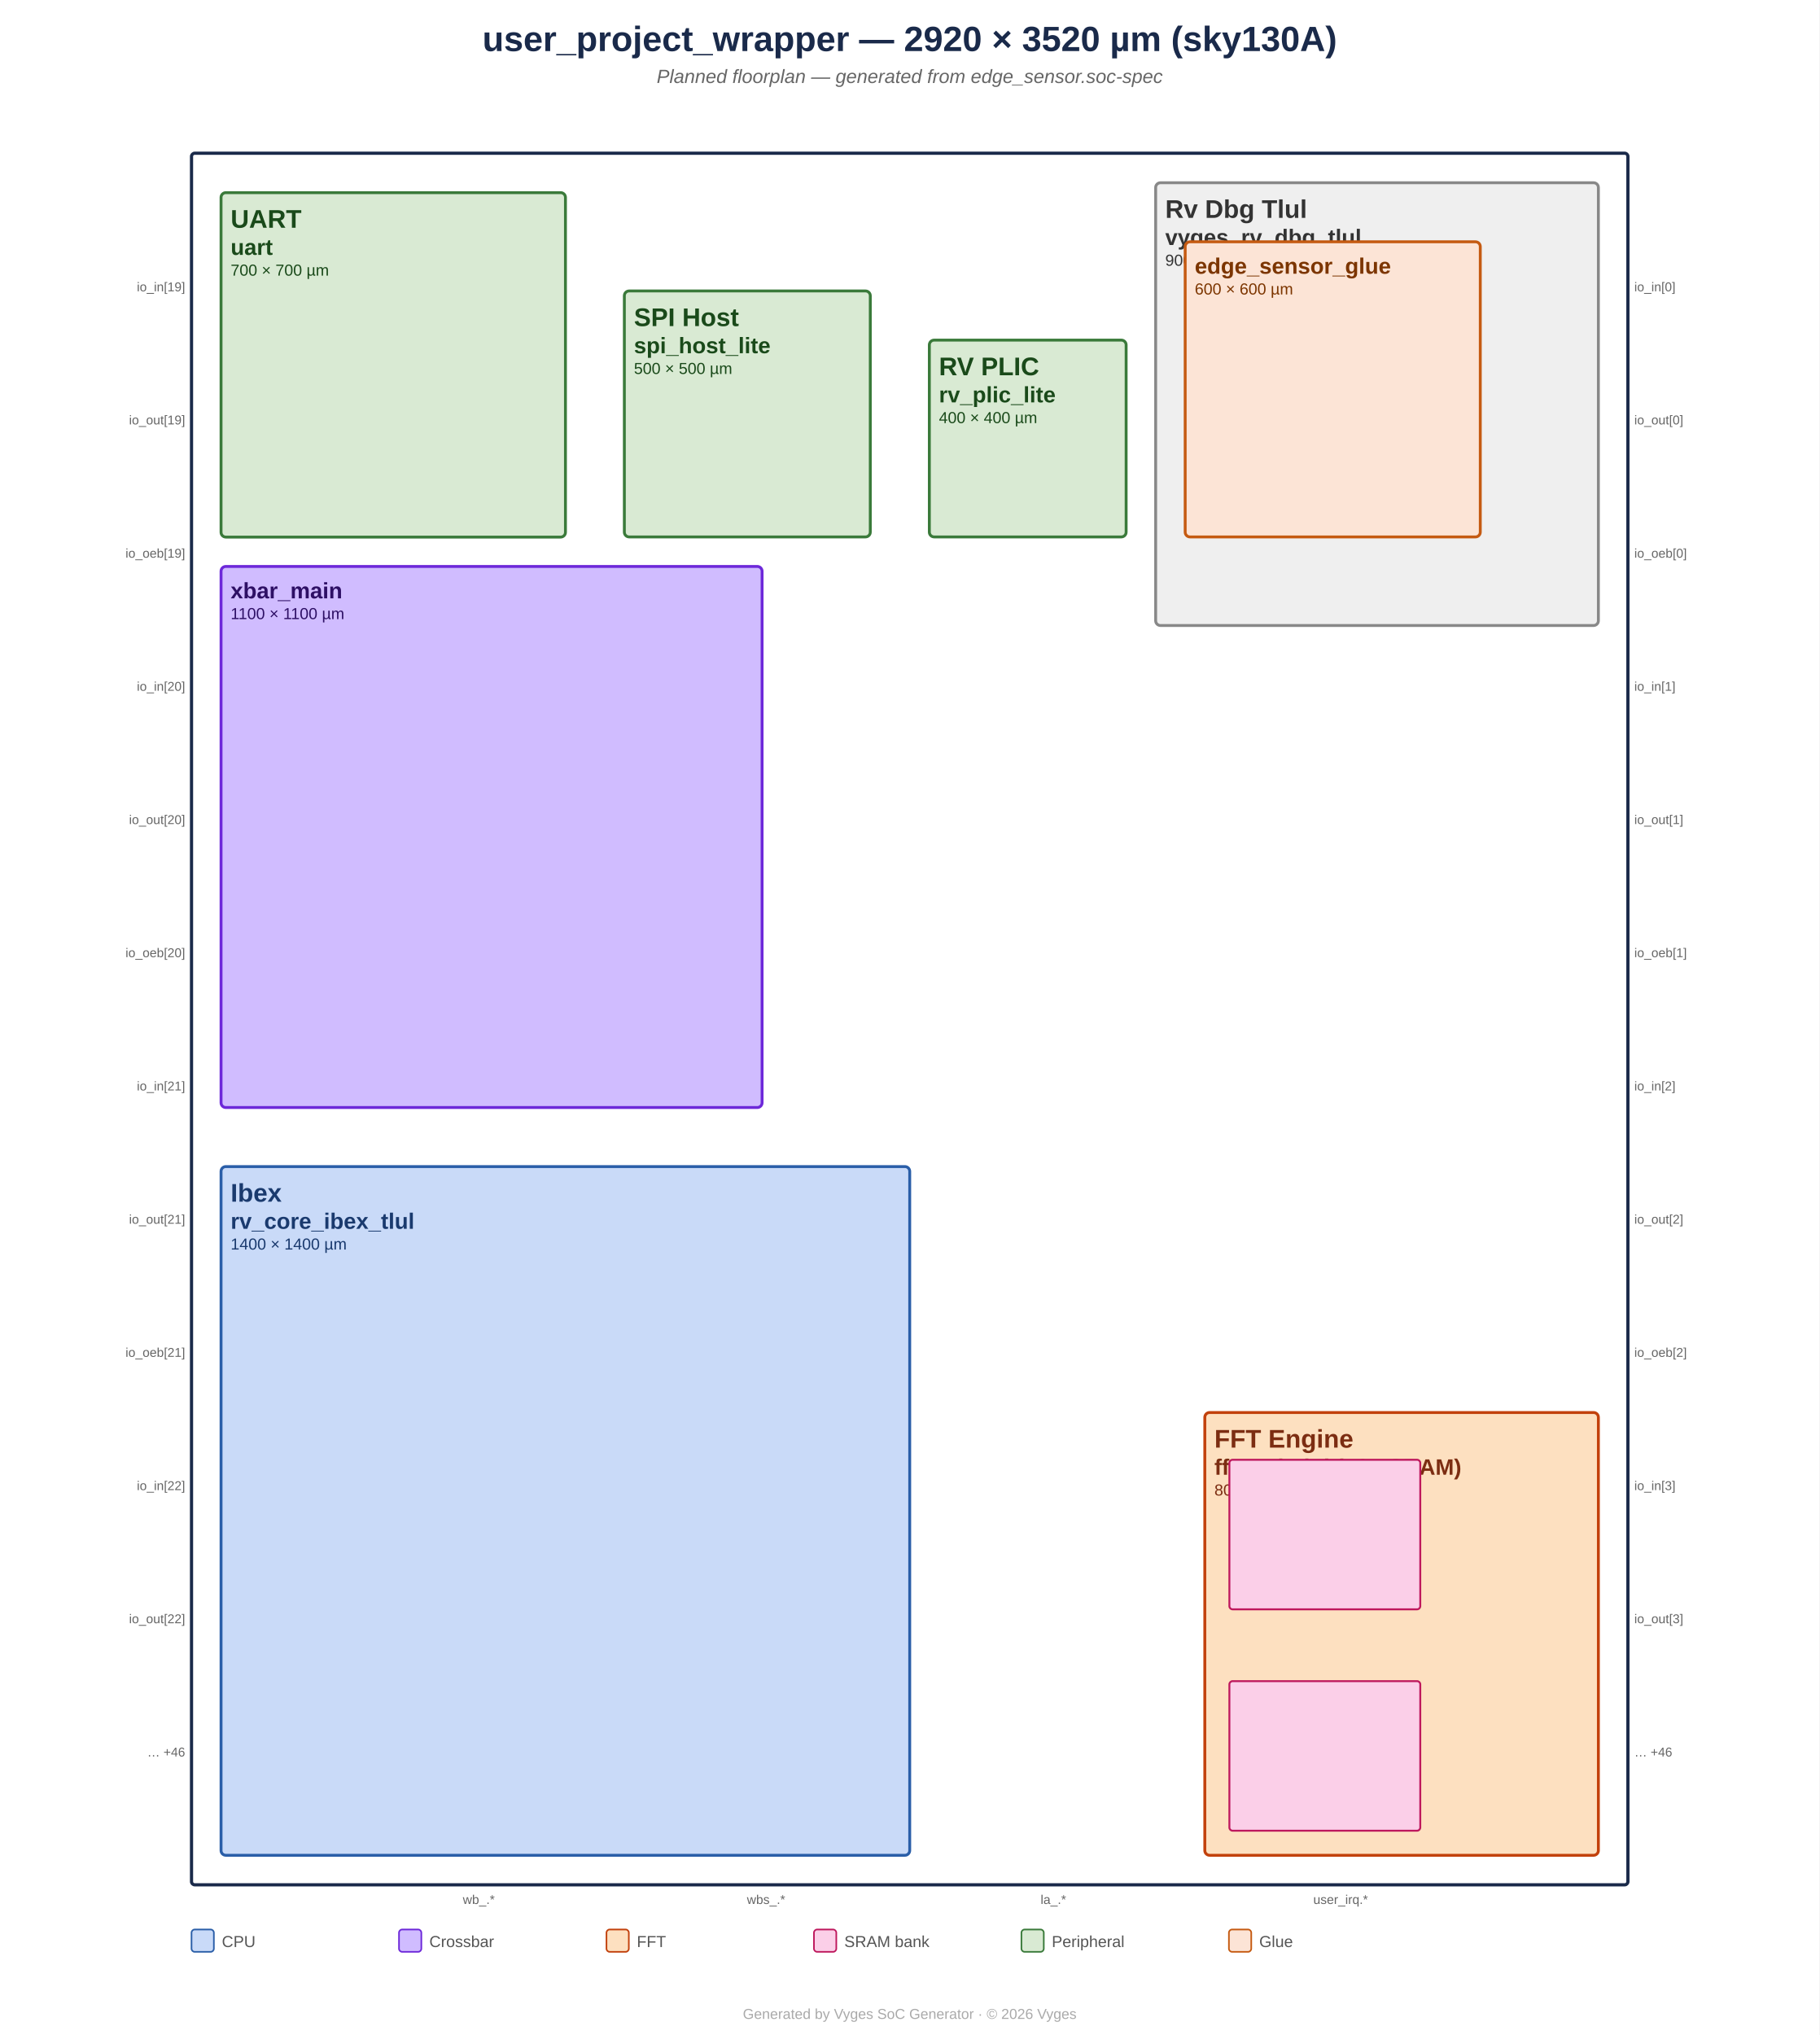
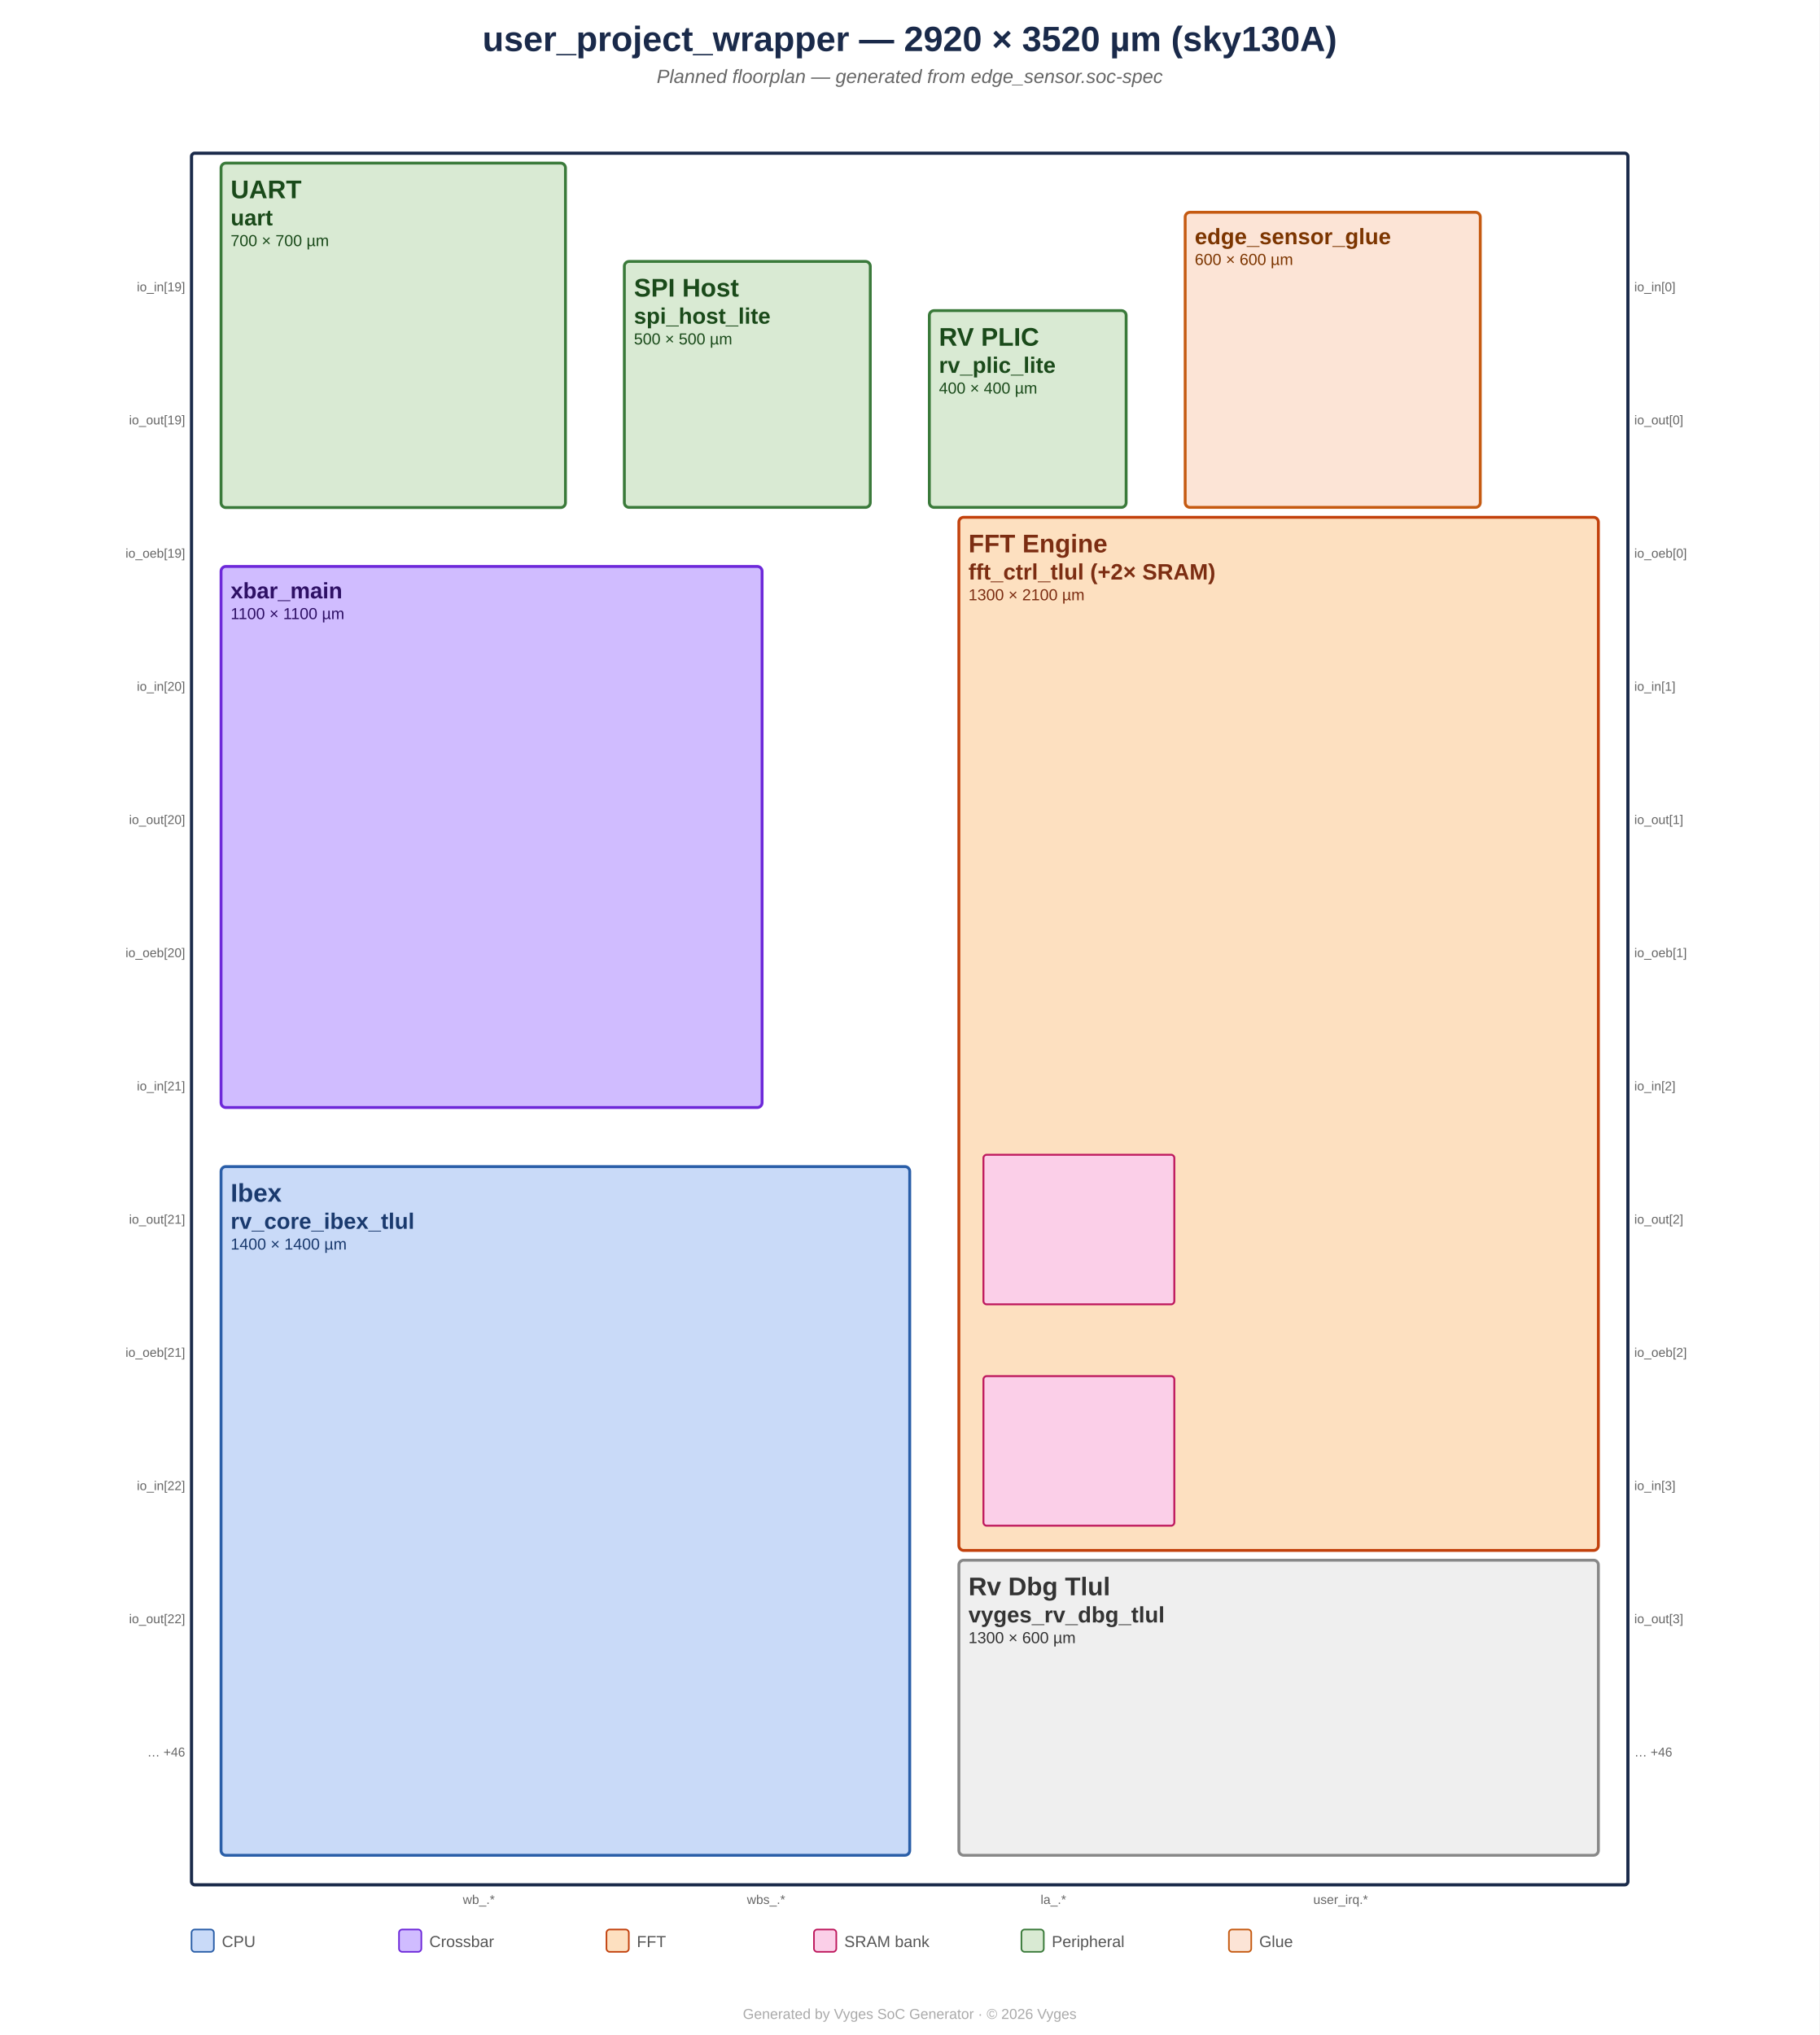
<svg xmlns="http://www.w3.org/2000/svg" width="1140" height="1275" viewBox="0 0 1140 1275">
  <rect width="100%" height="100%" fill="#ffffff" />
  <text x="570.0" y="32.0" text-anchor="middle" style="font-size:22px;font-family:system-ui,-apple-system,'Segoe UI',Arial,sans-serif;fill:#1a2a4a;font-weight:bold">user_project_wrapper  —  2920 × 3520 µm  (sky130A)</text>
  <text x="570.0" y="52.0" text-anchor="middle" style="font-size:12px;font-family:system-ui,-apple-system,'Segoe UI',Arial,sans-serif;fill:#666666;font-weight:normal;font-style:italic">Planned floorplan — generated from edge_sensor.soc-spec</text>
  <rect x="120.0" y="96.0" width="900.0" height="1084.9" rx="2" fill="#ffffff" stroke="#1a2a4a" stroke-width="2.0" />
+   <rect x="600.8" y="324.1" width="400.7" height="647.3" rx="3" fill="#fde0c0" stroke="#c2410c" stroke-width="1.8" />
+   <text x="606.8" y="346.1" text-anchor="start" style="font-size:16px;font-family:system-ui,-apple-system,'Segoe UI',Arial,sans-serif;fill:#7c2d12;font-weight:bold">FFT Engine</text>
+   <text x="606.8" y="363.1" text-anchor="start" style="font-size:14px;font-family:system-ui,-apple-system,'Segoe UI',Arial,sans-serif;fill:#7c2d12;font-weight:bold">fft_ctrl_tlul  (+2× SRAM)</text>
+   <text x="606.8" y="376.1" text-anchor="start" style="font-size:10px;font-family:system-ui,-apple-system,'Segoe UI',Arial,sans-serif;fill:#7c2d12;font-weight:normal">1300 × 2100 µm</text>
+   <rect x="616.2" y="862.2" width="119.6" height="93.7" rx="2" fill="#fbcfe8" stroke="#be185d" stroke-width="1.2" />
+   <rect x="616.2" y="723.5" width="119.6" height="93.7" rx="2" fill="#fbcfe8" stroke="#be185d" stroke-width="1.2" />
  <rect x="138.5" y="730.9" width="431.5" height="431.5" rx="3" fill="#c9daf8" stroke="#2a5ea8" stroke-width="1.8" />
  <text x="144.5" y="752.9" text-anchor="start" style="font-size:16px;font-family:system-ui,-apple-system,'Segoe UI',Arial,sans-serif;fill:#1a3a6e;font-weight:bold">Ibex</text>
  <text x="144.5" y="769.9" text-anchor="start" style="font-size:14px;font-family:system-ui,-apple-system,'Segoe UI',Arial,sans-serif;fill:#1a3a6e;font-weight:bold">rv_core_ibex_tlul</text>
  <text x="144.5" y="782.9" text-anchor="start" style="font-size:10px;font-family:system-ui,-apple-system,'Segoe UI',Arial,sans-serif;fill:#1a3a6e;font-weight:normal">1400 × 1400 µm</text>
  <rect x="138.5" y="354.9" width="339.0" height="339.0" rx="3" fill="#d0bcff" stroke="#6d28d9" stroke-width="1.8" />
  <text x="144.5" y="374.9" text-anchor="start" style="font-size:14px;font-family:system-ui,-apple-system,'Segoe UI',Arial,sans-serif;fill:#2e1065;font-weight:bold">xbar_main</text>
  <text x="144.5" y="387.9" text-anchor="start" style="font-size:10px;font-family:system-ui,-apple-system,'Segoe UI',Arial,sans-serif;fill:#2e1065;font-weight:normal">1100 × 1100 µm</text>
-   <rect x="724.1" y="114.5" width="277.4" height="277.4" rx="3" fill="#efefef" stroke="#888888" stroke-width="1.8" />
-   <text x="730.1" y="136.5" text-anchor="start" style="font-size:16px;font-family:system-ui,-apple-system,'Segoe UI',Arial,sans-serif;fill:#333333;font-weight:bold">Rv Dbg Tlul</text>
-   <text x="730.1" y="153.5" text-anchor="start" style="font-size:14px;font-family:system-ui,-apple-system,'Segoe UI',Arial,sans-serif;fill:#333333;font-weight:bold">vyges_rv_dbg_tlul</text>
-   <text x="730.1" y="166.5" text-anchor="start" style="font-size:10px;font-family:system-ui,-apple-system,'Segoe UI',Arial,sans-serif;fill:#333333;font-weight:normal">900 × 900 µm</text>
-   <rect x="754.9" y="885.0" width="246.6" height="277.4" rx="3" fill="#fde0c0" stroke="#c2410c" stroke-width="1.8" />
-   <text x="760.9" y="907.0" text-anchor="start" style="font-size:16px;font-family:system-ui,-apple-system,'Segoe UI',Arial,sans-serif;fill:#7c2d12;font-weight:bold">FFT Engine</text>
-   <text x="760.9" y="924.0" text-anchor="start" style="font-size:14px;font-family:system-ui,-apple-system,'Segoe UI',Arial,sans-serif;fill:#7c2d12;font-weight:bold">fft_ctrl_tlul  (+2× SRAM)</text>
-   <text x="760.9" y="937.0" text-anchor="start" style="font-size:10px;font-family:system-ui,-apple-system,'Segoe UI',Arial,sans-serif;fill:#7c2d12;font-weight:normal">800 × 900 µm</text>
-   <rect x="770.3" y="1053.3" width="119.6" height="93.7" rx="2" fill="#fbcfe8" stroke="#be185d" stroke-width="1.2" />
-   <rect x="770.3" y="914.6" width="119.6" height="93.7" rx="2" fill="#fbcfe8" stroke="#be185d" stroke-width="1.2" />
-   <rect x="138.5" y="120.7" width="215.8" height="215.8" rx="3" fill="#d9ead3" stroke="#3a7a3a" stroke-width="1.8" />
-   <text x="144.5" y="142.7" text-anchor="start" style="font-size:16px;font-family:system-ui,-apple-system,'Segoe UI',Arial,sans-serif;fill:#1a4a1a;font-weight:bold">UART</text>
-   <text x="144.5" y="159.7" text-anchor="start" style="font-size:14px;font-family:system-ui,-apple-system,'Segoe UI',Arial,sans-serif;fill:#1a4a1a;font-weight:bold">uart</text>
-   <text x="144.5" y="172.7" text-anchor="start" style="font-size:10px;font-family:system-ui,-apple-system,'Segoe UI',Arial,sans-serif;fill:#1a4a1a;font-weight:normal">700 × 700 µm</text>
-   <rect x="742.6" y="151.5" width="184.9" height="184.9" rx="3" fill="#fce4d6" stroke="#c55a11" stroke-width="1.8" />
-   <text x="748.6" y="171.5" text-anchor="start" style="font-size:14px;font-family:system-ui,-apple-system,'Segoe UI',Arial,sans-serif;fill:#7c3500;font-weight:bold">edge_sensor_glue</text>
-   <text x="748.6" y="184.5" text-anchor="start" style="font-size:10px;font-family:system-ui,-apple-system,'Segoe UI',Arial,sans-serif;fill:#7c3500;font-weight:normal">600 × 600 µm</text>
-   <rect x="391.2" y="182.3" width="154.1" height="154.1" rx="3" fill="#d9ead3" stroke="#3a7a3a" stroke-width="1.8" />
-   <text x="397.2" y="204.3" text-anchor="start" style="font-size:16px;font-family:system-ui,-apple-system,'Segoe UI',Arial,sans-serif;fill:#1a4a1a;font-weight:bold">SPI Host</text>
-   <text x="397.2" y="221.3" text-anchor="start" style="font-size:14px;font-family:system-ui,-apple-system,'Segoe UI',Arial,sans-serif;fill:#1a4a1a;font-weight:bold">spi_host_lite</text>
-   <text x="397.2" y="234.3" text-anchor="start" style="font-size:10px;font-family:system-ui,-apple-system,'Segoe UI',Arial,sans-serif;fill:#1a4a1a;font-weight:normal">500 × 500 µm</text>
-   <rect x="582.3" y="213.1" width="123.3" height="123.3" rx="3" fill="#d9ead3" stroke="#3a7a3a" stroke-width="1.8" />
-   <text x="588.3" y="235.1" text-anchor="start" style="font-size:16px;font-family:system-ui,-apple-system,'Segoe UI',Arial,sans-serif;fill:#1a4a1a;font-weight:bold">RV PLIC</text>
-   <text x="588.3" y="252.1" text-anchor="start" style="font-size:14px;font-family:system-ui,-apple-system,'Segoe UI',Arial,sans-serif;fill:#1a4a1a;font-weight:bold">rv_plic_lite</text>
-   <text x="588.3" y="265.1" text-anchor="start" style="font-size:10px;font-family:system-ui,-apple-system,'Segoe UI',Arial,sans-serif;fill:#1a4a1a;font-weight:normal">400 × 400 µm</text>
+   <rect x="600.8" y="977.5" width="400.7" height="184.9" rx="3" fill="#efefef" stroke="#888888" stroke-width="1.8" />
+   <text x="606.8" y="999.5" text-anchor="start" style="font-size:16px;font-family:system-ui,-apple-system,'Segoe UI',Arial,sans-serif;fill:#333333;font-weight:bold">Rv Dbg Tlul</text>
+   <text x="606.8" y="1016.5" text-anchor="start" style="font-size:14px;font-family:system-ui,-apple-system,'Segoe UI',Arial,sans-serif;fill:#333333;font-weight:bold">vyges_rv_dbg_tlul</text>
+   <text x="606.8" y="1029.5" text-anchor="start" style="font-size:10px;font-family:system-ui,-apple-system,'Segoe UI',Arial,sans-serif;fill:#333333;font-weight:normal">1300 × 600 µm</text>
+   <rect x="138.5" y="102.2" width="215.8" height="215.8" rx="3" fill="#d9ead3" stroke="#3a7a3a" stroke-width="1.8" />
+   <text x="144.5" y="124.2" text-anchor="start" style="font-size:16px;font-family:system-ui,-apple-system,'Segoe UI',Arial,sans-serif;fill:#1a4a1a;font-weight:bold">UART</text>
+   <text x="144.5" y="141.2" text-anchor="start" style="font-size:14px;font-family:system-ui,-apple-system,'Segoe UI',Arial,sans-serif;fill:#1a4a1a;font-weight:bold">uart</text>
+   <text x="144.5" y="154.2" text-anchor="start" style="font-size:10px;font-family:system-ui,-apple-system,'Segoe UI',Arial,sans-serif;fill:#1a4a1a;font-weight:normal">700 × 700 µm</text>
+   <rect x="742.6" y="133.0" width="184.9" height="184.9" rx="3" fill="#fce4d6" stroke="#c55a11" stroke-width="1.8" />
+   <text x="748.6" y="153.0" text-anchor="start" style="font-size:14px;font-family:system-ui,-apple-system,'Segoe UI',Arial,sans-serif;fill:#7c3500;font-weight:bold">edge_sensor_glue</text>
+   <text x="748.6" y="166.0" text-anchor="start" style="font-size:10px;font-family:system-ui,-apple-system,'Segoe UI',Arial,sans-serif;fill:#7c3500;font-weight:normal">600 × 600 µm</text>
+   <rect x="391.2" y="163.8" width="154.1" height="154.1" rx="3" fill="#d9ead3" stroke="#3a7a3a" stroke-width="1.8" />
+   <text x="397.2" y="185.8" text-anchor="start" style="font-size:16px;font-family:system-ui,-apple-system,'Segoe UI',Arial,sans-serif;fill:#1a4a1a;font-weight:bold">SPI Host</text>
+   <text x="397.2" y="202.8" text-anchor="start" style="font-size:14px;font-family:system-ui,-apple-system,'Segoe UI',Arial,sans-serif;fill:#1a4a1a;font-weight:bold">spi_host_lite</text>
+   <text x="397.2" y="215.8" text-anchor="start" style="font-size:10px;font-family:system-ui,-apple-system,'Segoe UI',Arial,sans-serif;fill:#1a4a1a;font-weight:normal">500 × 500 µm</text>
+   <rect x="582.3" y="194.6" width="123.3" height="123.3" rx="3" fill="#d9ead3" stroke="#3a7a3a" stroke-width="1.8" />
+   <text x="588.3" y="216.6" text-anchor="start" style="font-size:16px;font-family:system-ui,-apple-system,'Segoe UI',Arial,sans-serif;fill:#1a4a1a;font-weight:bold">RV PLIC</text>
+   <text x="588.3" y="233.6" text-anchor="start" style="font-size:14px;font-family:system-ui,-apple-system,'Segoe UI',Arial,sans-serif;fill:#1a4a1a;font-weight:bold">rv_plic_lite</text>
+   <text x="588.3" y="246.6" text-anchor="start" style="font-size:10px;font-family:system-ui,-apple-system,'Segoe UI',Arial,sans-serif;fill:#1a4a1a;font-weight:normal">400 × 400 µm</text>
  <text x="300.0" y="1192.9" text-anchor="middle" style="font-size:8px;font-family:system-ui,-apple-system,'Segoe UI',Arial,sans-serif;fill:#666666;font-weight:normal">wb_.*</text>
  <text x="480.0" y="1192.9" text-anchor="middle" style="font-size:8px;font-family:system-ui,-apple-system,'Segoe UI',Arial,sans-serif;fill:#666666;font-weight:normal">wbs_.*</text>
  <text x="660.0" y="1192.9" text-anchor="middle" style="font-size:8px;font-family:system-ui,-apple-system,'Segoe UI',Arial,sans-serif;fill:#666666;font-weight:normal">la_.*</text>
  <text x="840.0" y="1192.9" text-anchor="middle" style="font-size:8px;font-family:system-ui,-apple-system,'Segoe UI',Arial,sans-serif;fill:#666666;font-weight:normal">user_irq.*</text>
  <text x="1024.0" y="182.5" text-anchor="start" style="font-size:8px;font-family:system-ui,-apple-system,'Segoe UI',Arial,sans-serif;fill:#666666;font-weight:normal">io_in[0]</text>
  <text x="1024.0" y="265.9" text-anchor="start" style="font-size:8px;font-family:system-ui,-apple-system,'Segoe UI',Arial,sans-serif;fill:#666666;font-weight:normal">io_out[0]</text>
  <text x="1024.0" y="349.4" text-anchor="start" style="font-size:8px;font-family:system-ui,-apple-system,'Segoe UI',Arial,sans-serif;fill:#666666;font-weight:normal">io_oeb[0]</text>
  <text x="1024.0" y="432.8" text-anchor="start" style="font-size:8px;font-family:system-ui,-apple-system,'Segoe UI',Arial,sans-serif;fill:#666666;font-weight:normal">io_in[1]</text>
  <text x="1024.0" y="516.3" text-anchor="start" style="font-size:8px;font-family:system-ui,-apple-system,'Segoe UI',Arial,sans-serif;fill:#666666;font-weight:normal">io_out[1]</text>
  <text x="1024.0" y="599.7" text-anchor="start" style="font-size:8px;font-family:system-ui,-apple-system,'Segoe UI',Arial,sans-serif;fill:#666666;font-weight:normal">io_oeb[1]</text>
  <text x="1024.0" y="683.2" text-anchor="start" style="font-size:8px;font-family:system-ui,-apple-system,'Segoe UI',Arial,sans-serif;fill:#666666;font-weight:normal">io_in[2]</text>
  <text x="1024.0" y="766.7" text-anchor="start" style="font-size:8px;font-family:system-ui,-apple-system,'Segoe UI',Arial,sans-serif;fill:#666666;font-weight:normal">io_out[2]</text>
  <text x="1024.0" y="850.1" text-anchor="start" style="font-size:8px;font-family:system-ui,-apple-system,'Segoe UI',Arial,sans-serif;fill:#666666;font-weight:normal">io_oeb[2]</text>
  <text x="1024.0" y="933.6" text-anchor="start" style="font-size:8px;font-family:system-ui,-apple-system,'Segoe UI',Arial,sans-serif;fill:#666666;font-weight:normal">io_in[3]</text>
  <text x="1024.0" y="1017.0" text-anchor="start" style="font-size:8px;font-family:system-ui,-apple-system,'Segoe UI',Arial,sans-serif;fill:#666666;font-weight:normal">io_out[3]</text>
  <text x="1024.0" y="1100.5" text-anchor="start" style="font-size:8px;font-family:system-ui,-apple-system,'Segoe UI',Arial,sans-serif;fill:#666666;font-weight:normal">… +46</text>
  <text x="116.0" y="182.5" text-anchor="end" style="font-size:8px;font-family:system-ui,-apple-system,'Segoe UI',Arial,sans-serif;fill:#666666;font-weight:normal">io_in[19]</text>
  <text x="116.0" y="265.9" text-anchor="end" style="font-size:8px;font-family:system-ui,-apple-system,'Segoe UI',Arial,sans-serif;fill:#666666;font-weight:normal">io_out[19]</text>
  <text x="116.0" y="349.4" text-anchor="end" style="font-size:8px;font-family:system-ui,-apple-system,'Segoe UI',Arial,sans-serif;fill:#666666;font-weight:normal">io_oeb[19]</text>
  <text x="116.0" y="432.8" text-anchor="end" style="font-size:8px;font-family:system-ui,-apple-system,'Segoe UI',Arial,sans-serif;fill:#666666;font-weight:normal">io_in[20]</text>
  <text x="116.0" y="516.3" text-anchor="end" style="font-size:8px;font-family:system-ui,-apple-system,'Segoe UI',Arial,sans-serif;fill:#666666;font-weight:normal">io_out[20]</text>
  <text x="116.0" y="599.7" text-anchor="end" style="font-size:8px;font-family:system-ui,-apple-system,'Segoe UI',Arial,sans-serif;fill:#666666;font-weight:normal">io_oeb[20]</text>
  <text x="116.0" y="683.2" text-anchor="end" style="font-size:8px;font-family:system-ui,-apple-system,'Segoe UI',Arial,sans-serif;fill:#666666;font-weight:normal">io_in[21]</text>
  <text x="116.0" y="766.7" text-anchor="end" style="font-size:8px;font-family:system-ui,-apple-system,'Segoe UI',Arial,sans-serif;fill:#666666;font-weight:normal">io_out[21]</text>
  <text x="116.0" y="850.1" text-anchor="end" style="font-size:8px;font-family:system-ui,-apple-system,'Segoe UI',Arial,sans-serif;fill:#666666;font-weight:normal">io_oeb[21]</text>
  <text x="116.0" y="933.6" text-anchor="end" style="font-size:8px;font-family:system-ui,-apple-system,'Segoe UI',Arial,sans-serif;fill:#666666;font-weight:normal">io_in[22]</text>
  <text x="116.0" y="1017.0" text-anchor="end" style="font-size:8px;font-family:system-ui,-apple-system,'Segoe UI',Arial,sans-serif;fill:#666666;font-weight:normal">io_out[22]</text>
  <text x="116.0" y="1100.5" text-anchor="end" style="font-size:8px;font-family:system-ui,-apple-system,'Segoe UI',Arial,sans-serif;fill:#666666;font-weight:normal">… +46</text>
  <rect x="120.0" y="1208.9" width="14.0" height="14.0" rx="2" fill="#c9daf8" stroke="#2a5ea8" stroke-width="1.0" />
  <text x="139.0" y="1219.9" text-anchor="start" style="font-size:10px;font-family:system-ui,-apple-system,'Segoe UI',Arial,sans-serif;fill:#555555;font-weight:normal">CPU</text>
  <rect x="250.0" y="1208.9" width="14.0" height="14.0" rx="2" fill="#d0bcff" stroke="#6d28d9" stroke-width="1.0" />
  <text x="269.0" y="1219.9" text-anchor="start" style="font-size:10px;font-family:system-ui,-apple-system,'Segoe UI',Arial,sans-serif;fill:#555555;font-weight:normal">Crossbar</text>
  <rect x="380.0" y="1208.9" width="14.0" height="14.0" rx="2" fill="#fde0c0" stroke="#c2410c" stroke-width="1.0" />
  <text x="399.0" y="1219.9" text-anchor="start" style="font-size:10px;font-family:system-ui,-apple-system,'Segoe UI',Arial,sans-serif;fill:#555555;font-weight:normal">FFT</text>
  <rect x="510.0" y="1208.9" width="14.0" height="14.0" rx="2" fill="#fbcfe8" stroke="#be185d" stroke-width="1.0" />
  <text x="529.0" y="1219.9" text-anchor="start" style="font-size:10px;font-family:system-ui,-apple-system,'Segoe UI',Arial,sans-serif;fill:#555555;font-weight:normal">SRAM bank</text>
  <rect x="640.0" y="1208.9" width="14.0" height="14.0" rx="2" fill="#d9ead3" stroke="#3a7a3a" stroke-width="1.0" />
  <text x="659.0" y="1219.9" text-anchor="start" style="font-size:10px;font-family:system-ui,-apple-system,'Segoe UI',Arial,sans-serif;fill:#555555;font-weight:normal">Peripheral</text>
  <rect x="770.0" y="1208.9" width="14.0" height="14.0" rx="2" fill="#fce4d6" stroke="#c55a11" stroke-width="1.0" />
  <text x="789.0" y="1219.9" text-anchor="start" style="font-size:10px;font-family:system-ui,-apple-system,'Segoe UI',Arial,sans-serif;fill:#555555;font-weight:normal">Glue</text>
  <text x="570.0" y="1264.9" text-anchor="middle" style="font-size:9px;font-family:system-ui,-apple-system,'Segoe UI',Arial,sans-serif;fill:#aaaaaa;font-weight:normal">Generated by Vyges SoC Generator  ·  © 2026 Vyges</text>
</svg>
